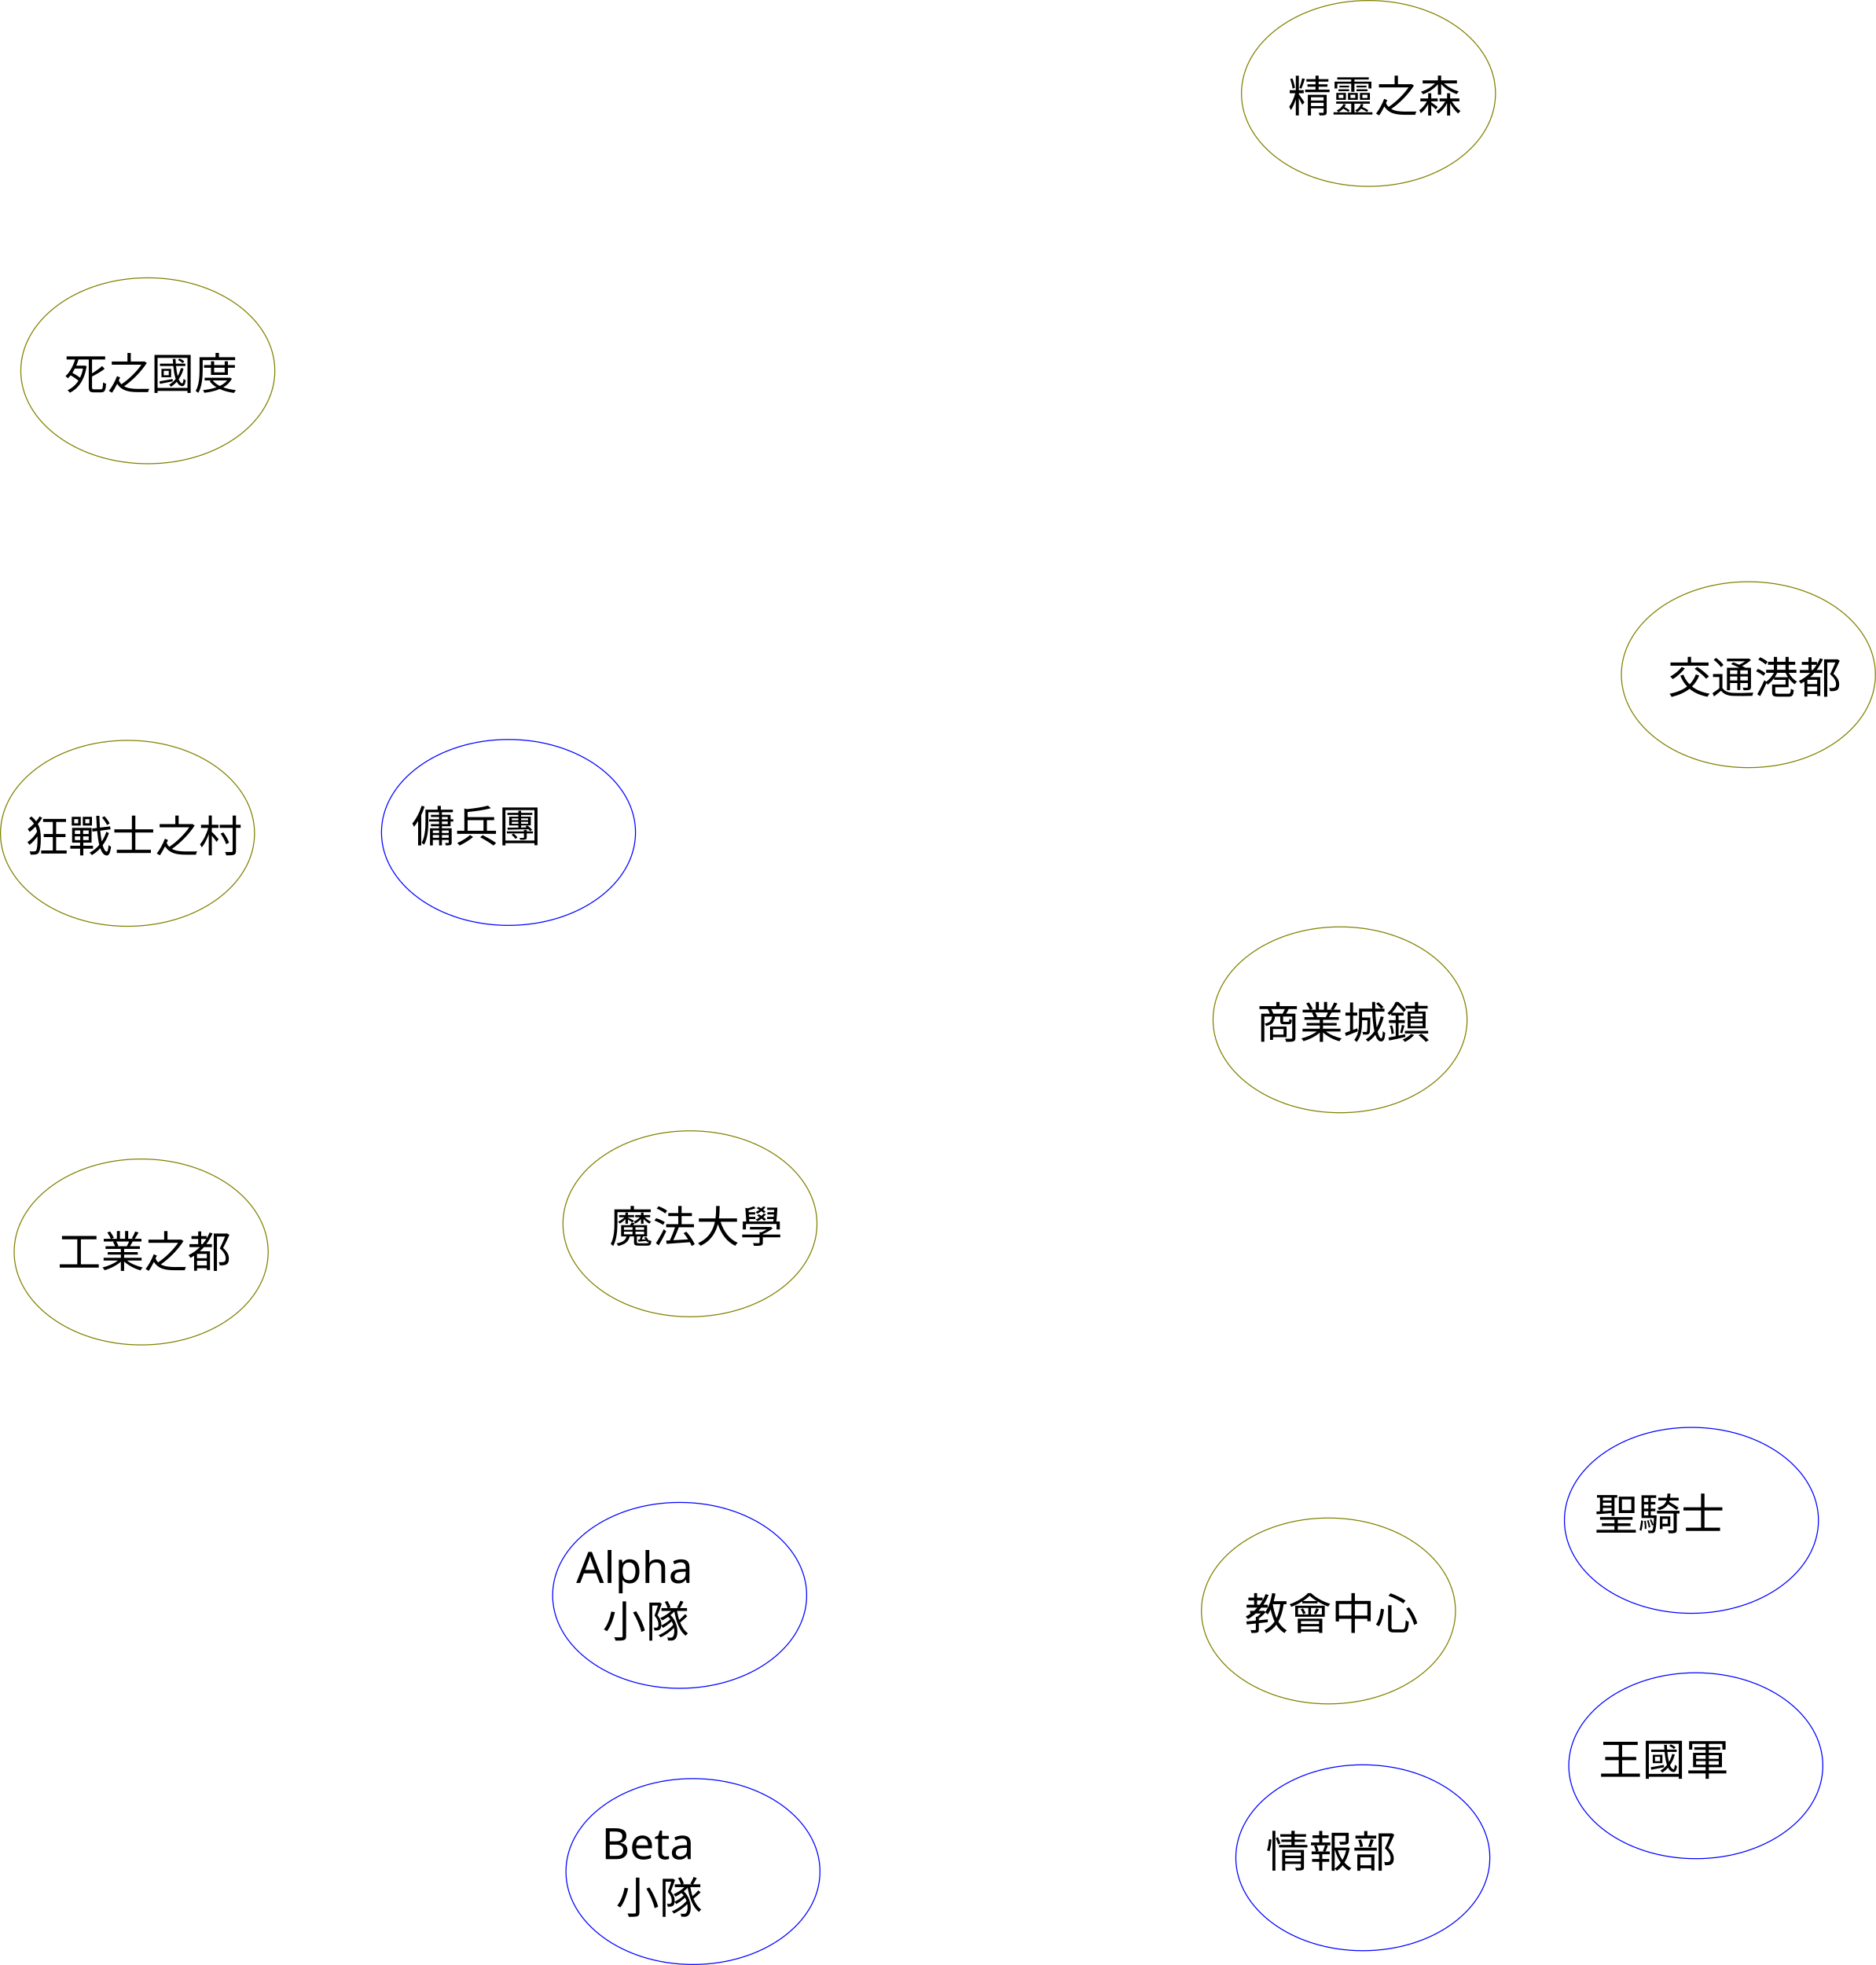
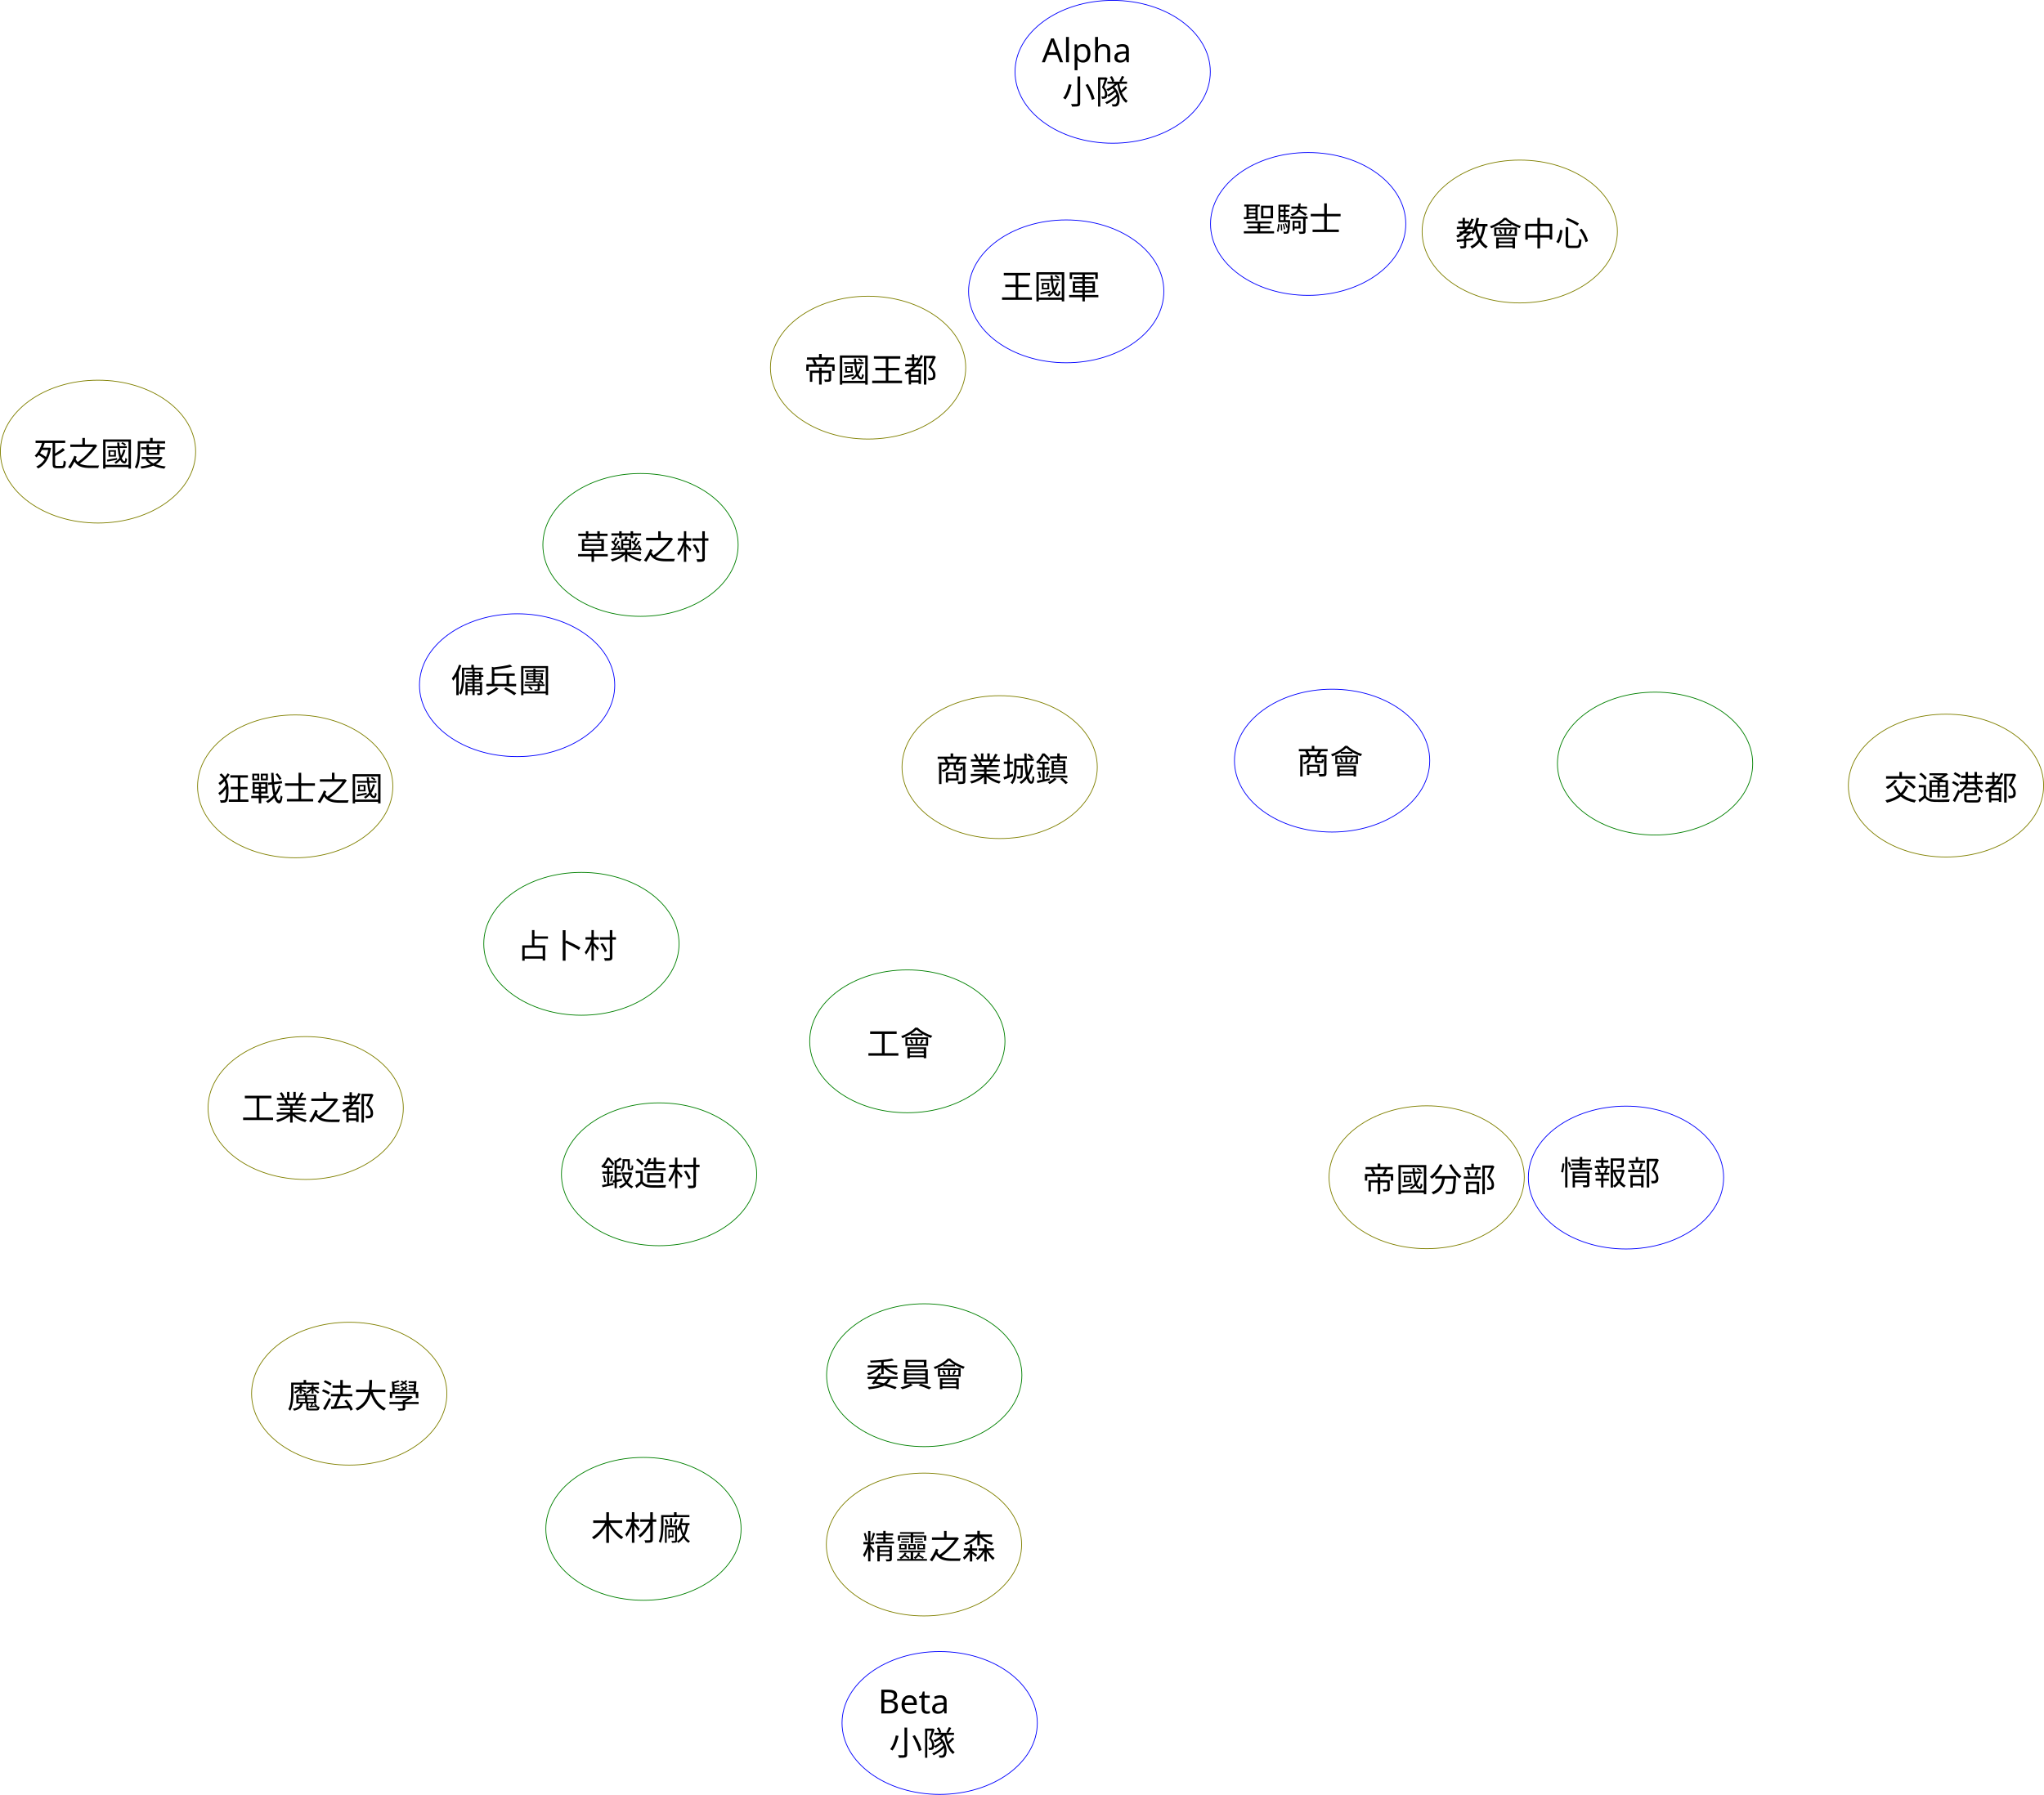
- <svg xmlns="http://www.w3.org/2000/svg" id="svg8" version="1.1" viewBox="0 0 457.742 479.436" height="479.436mm" width="457.742mm">
+ <svg xmlns="http://www.w3.org/2000/svg" id="svg8" version="1.1" viewBox="0 0 648.877 569.904" height="569.904mm" width="648.877mm">
  <defs id="defs2" />
-   <g transform="translate(396.6587,70.00415)" id="layer1">
-     <ellipse ry="22.679" rx="30.994" cy="235.46" cx="-362.214" id="path10" style="fill:none;stroke:#808000;stroke-width:0.242" />
-     <flowRoot transform="scale(0.2645833)" style="font-style:normal;font-weight:normal;font-size:40px;line-height:1.25;font-family:sans-serif;letter-spacing:0px;word-spacing:0px;fill:#000000;fill-opacity:1;stroke:none" id="flowRoot22" xml:space="preserve">
-       <flowRegion id="flowRegion24">
-         <rect y="231.091" x="-565.714" height="154.286" width="157.143" id="rect26" />
-       </flowRegion>
-       <flowPara id="flowPara28" />
-     </flowRoot>
-     <text id="text32" y="239.24" x="-382.625" style="font-style:normal;font-weight:normal;font-size:10.583px;line-height:1.25;font-family:sans-serif;letter-spacing:0px;word-spacing:0px;fill:#000000;fill-opacity:1;stroke:none;stroke-width:0.265" xml:space="preserve">
-       <tspan style="stroke-width:0.265" y="239.24" x="-382.625" id="tspan30">工業之都</tspan>
-     </text>
-     <ellipse ry="22.679" rx="30.994" cy="-47.205" cx="-62.733" id="path10-9" style="fill:none;stroke:#808000;stroke-width:0.242" />
-     <text id="text32-6" y="-42.669" x="-82.388" style="font-style:normal;font-weight:normal;font-size:10.583px;line-height:1.25;font-family:sans-serif;letter-spacing:0px;word-spacing:0px;fill:#000000;fill-opacity:1;stroke:none;stroke-width:0.265" xml:space="preserve">
-       <tspan style="stroke-width:0.265" y="-42.669" x="-82.388" id="tspan30-2">精靈之森</tspan>
-     </text>
-     <ellipse ry="22.679" rx="30.994" cy="228.586" cx="-228.298" id="path10-1" style="fill:none;stroke:#808000;stroke-width:0.242" />
-     <text id="text32-7" y="233.122" x="-247.952" style="font-style:normal;font-weight:normal;font-size:10.583px;line-height:1.25;font-family:sans-serif;letter-spacing:0px;word-spacing:0px;fill:#000000;fill-opacity:1;stroke:none;stroke-width:0.265" xml:space="preserve">
-       <tspan style="stroke-width:0.265" y="233.122" x="-247.952" id="tspan30-8">魔法大學</tspan>
-     </text>
-     <ellipse ry="22.679" rx="30.994" cy="20.457" cx="-360.589" id="path10-9-5" style="fill:none;stroke:#808000;stroke-width:0.242" />
-     <text id="text32-6-7" y="24.993" x="-380.999" style="font-style:normal;font-weight:normal;font-size:10.583px;line-height:1.25;font-family:sans-serif;letter-spacing:0px;word-spacing:0px;fill:#000000;fill-opacity:1;stroke:none;stroke-width:0.265" xml:space="preserve">
-       <tspan style="stroke-width:0.265" y="24.993" x="-380.999" id="tspan30-2-4">死之國度</tspan>
-     </text>
-     <ellipse ry="22.679" rx="30.994" cy="178.814" cx="-69.668" id="path10-9-5-1" style="fill:none;stroke:#808000;stroke-width:0.242" />
-     <text id="text32-6-7-8" y="183.35" x="-90.079" style="font-style:normal;font-weight:normal;font-size:10.583px;line-height:1.25;font-family:sans-serif;letter-spacing:0px;word-spacing:0px;fill:#000000;fill-opacity:1;stroke:none;stroke-width:0.265" xml:space="preserve">
-       <tspan style="stroke-width:0.265" y="183.35" x="-90.079" id="tspan30-2-4-5">商業城鎮</tspan>
-     </text>
-     <ellipse ry="22.679" rx="30.994" cy="323.045" cx="-72.501" id="path10-9-5-9" style="fill:none;stroke:#808000;stroke-width:0.242" />
-     <text id="text32-6-7-7" y="327.581" x="-92.912" style="font-style:normal;font-weight:normal;font-size:10.583px;line-height:1.25;font-family:sans-serif;letter-spacing:0px;word-spacing:0px;fill:#000000;fill-opacity:1;stroke:none;stroke-width:0.265" xml:space="preserve">
-       <tspan style="stroke-width:0.265" y="327.581" x="-92.912" id="tspan30-2-4-53">教會中心</tspan>
-     </text>
-     <ellipse ry="22.679" rx="30.994" cy="133.32" cx="-365.544" id="path10-9-5-8" style="fill:none;stroke:#808000;stroke-width:0.242" />
-     <text id="text32-6-7-83" y="137.856" x="-390.49" style="font-style:normal;font-weight:normal;font-size:10.583px;line-height:1.25;font-family:sans-serif;letter-spacing:0px;word-spacing:0px;fill:#000000;fill-opacity:1;stroke:none;stroke-width:0.265" xml:space="preserve">
-       <tspan style="stroke-width:0.265" y="137.856" x="-390.49" id="tspan30-2-4-1">狂戰士之村</tspan>
-     </text>
-     <ellipse ry="22.679" rx="30.994" cy="319.245" cx="-230.815" id="path10-9-5-1-8" style="fill:none;stroke:#0000ff;stroke-width:0.242" />
-     <text id="text32-6-7-8-9" y="316.221" x="-232.181" style="font-style:normal;font-weight:normal;font-size:10.583px;line-height:1.25;font-family:sans-serif;letter-spacing:0px;word-spacing:0px;fill:#000000;fill-opacity:1;stroke:none;stroke-width:0.265" xml:space="preserve">
-       <tspan style="text-align:center;text-anchor:middle;stroke-width:0.265" y="316.221" x="-232.181" id="tspan30-2-4-5-6">Alpha</tspan>
-       <tspan id="tspan169" style="text-align:center;text-anchor:middle;stroke-width:0.265" y="329.45" x="-232.181">小隊</tspan>
-     </text>
-     <ellipse ry="22.679" rx="30.994" cy="386.632" cx="-227.568" id="path10-9-5-1-8-4" style="fill:none;stroke:#0000ff;stroke-width:0.242" />
-     <text id="text32-6-7-8-9-3" y="383.608" x="-228.934" style="font-style:normal;font-weight:normal;font-size:10.583px;line-height:1.25;font-family:sans-serif;letter-spacing:0px;word-spacing:0px;fill:#000000;fill-opacity:1;stroke:none;stroke-width:0.265" xml:space="preserve">
-       <tspan id="tspan218" style="text-align:center;text-anchor:middle;stroke-width:0.265" y="383.608" x="-228.934">Beta</tspan>
-       <tspan id="tspan169-3" style="text-align:center;text-anchor:middle;stroke-width:0.265" y="396.838" x="-228.934">小隊</tspan>
-     </text>
-     <ellipse ry="22.679" rx="30.994" cy="94.612" cx="29.968" id="path10-9-8" style="fill:none;stroke:#808000;stroke-width:0.242" />
-     <text id="text32-6-6" y="99.147" x="10.313" style="font-style:normal;font-weight:normal;font-size:10.583px;line-height:1.25;font-family:sans-serif;letter-spacing:0px;word-spacing:0px;fill:#000000;fill-opacity:1;stroke:none;stroke-width:0.265" xml:space="preserve">
-       <tspan style="stroke-width:0.265" y="99.147" x="10.313" id="tspan30-2-0">交通港都</tspan>
-     </text>
-     <ellipse ry="22.679" rx="30.994" cy="300.944" cx="16.07" id="path10-9-5-1-8-48" style="fill:none;stroke:#0000ff;stroke-width:0.242" />
-     <text id="text32-6-7-8-9-8" y="303.265" x="17.911" style="font-style:normal;font-weight:normal;font-size:10.583px;line-height:1.25;font-family:sans-serif;letter-spacing:0px;word-spacing:0px;fill:#000000;fill-opacity:1;stroke:none;stroke-width:0.265" xml:space="preserve">
-       <tspan id="tspan169-9" style="text-align:center;text-anchor:middle;stroke-width:0.265" y="303.265" x="17.911">聖騎士</tspan>
-       <tspan id="tspan269" style="text-align:center;text-anchor:middle;stroke-width:0.265" y="316.494" x="17.911" />
-     </text>
-     <ellipse ry="22.679" rx="30.994" cy="360.812" cx="17.139" id="path10-9-5-1-8-48-7" style="fill:none;stroke:#0000ff;stroke-width:0.242" />
-     <text id="text32-6-7-8-9-8-7" y="363.134" x="18.98" style="font-style:normal;font-weight:normal;font-size:10.583px;line-height:1.25;font-family:sans-serif;letter-spacing:0px;word-spacing:0px;fill:#000000;fill-opacity:1;stroke:none;stroke-width:0.265" xml:space="preserve">
-       <tspan id="tspan169-9-6" style="text-align:center;text-anchor:middle;stroke-width:0.265" y="363.134" x="18.98">王國軍</tspan>
-       <tspan id="tspan269-4" style="text-align:center;text-anchor:middle;stroke-width:0.265" y="376.363" x="18.98" />
-     </text>
-     <ellipse ry="22.679" rx="30.994" cy="383.263" cx="-64.111" id="path10-9-5-1-8-48-7-9" style="fill:none;stroke:#0000ff;stroke-width:0.242" />
-     <text id="text32-6-7-8-9-8-7-2" y="385.584" x="-62.27" style="font-style:normal;font-weight:normal;font-size:10.583px;line-height:1.25;font-family:sans-serif;letter-spacing:0px;word-spacing:0px;fill:#000000;fill-opacity:1;stroke:none;stroke-width:0.265" xml:space="preserve">
-       <tspan id="tspan169-9-6-5" style="text-align:center;text-anchor:middle;stroke-width:0.265" y="385.584" x="-62.27">情報部</tspan>
-       <tspan id="tspan269-4-4" style="text-align:center;text-anchor:middle;stroke-width:0.265" y="398.813" x="-62.27" />
-     </text>
-     <ellipse ry="22.679" rx="30.994" cy="133.098" cx="-272.581" id="path10-9-5-1-8-48-0" style="fill:none;stroke:#0000ff;stroke-width:0.242" />
-     <text id="text32-6-7-8-9-8-5" y="135.42" x="-270.74" style="font-style:normal;font-weight:normal;font-size:10.583px;line-height:1.25;font-family:sans-serif;letter-spacing:0px;word-spacing:0px;fill:#000000;fill-opacity:1;stroke:none;stroke-width:0.265" xml:space="preserve">
-       <tspan id="tspan169-9-9" style="text-align:center;text-anchor:middle;stroke-width:0.265" y="135.42" x="-270.74">傭兵團</tspan>
-       <tspan id="tspan269-46" style="text-align:center;text-anchor:middle;stroke-width:0.265" y="148.649" x="-270.74" />
-     </text>
-   </g>
+   <ellipse style="fill:none;stroke:#808000;stroke-width:0.242" id="path10" cx="97.042" cy="351.836" rx="30.994" ry="22.679" />
+   <flowRoot xml:space="preserve" id="flowRoot22" style="font-style:normal;font-weight:normal;font-size:40px;line-height:1.25;font-family:sans-serif;letter-spacing:0px;word-spacing:0px;fill:#000000;fill-opacity:1;stroke:none" transform="matrix(0.2645833,0,0,0.2645833,459.2562,116.3759)">
+     <flowRegion id="flowRegion24">
+       <rect id="rect26" width="157.143" height="154.286" x="-565.714" y="231.091" />
+     </flowRegion>
+     <flowPara id="flowPara28" />
+   </flowRoot>
+   <text xml:space="preserve" style="font-style:normal;font-weight:normal;font-size:10.583px;line-height:1.25;font-family:sans-serif;letter-spacing:0px;word-spacing:0px;fill:#000000;fill-opacity:1;stroke:none;stroke-width:0.265" x="76.631" y="355.616" id="text32">
+     <tspan id="tspan30" x="76.631" y="355.616" style="stroke-width:0.265">工業之都</tspan>
+   </text>
+   <ellipse style="fill:none;stroke:#808000;stroke-width:0.242" id="path10-9" cx="293.318" cy="490.437" rx="30.994" ry="22.679" />
+   <text xml:space="preserve" style="font-style:normal;font-weight:normal;font-size:10.583px;line-height:1.25;font-family:sans-serif;letter-spacing:0px;word-spacing:0px;fill:#000000;fill-opacity:1;stroke:none;stroke-width:0.265" x="273.663" y="494.972" id="text32-6">
+     <tspan id="tspan30-2" x="273.663" y="494.972" style="stroke-width:0.265">精靈之森</tspan>
+   </text>
+   <ellipse style="fill:none;stroke:#808000;stroke-width:0.242" id="path10-1" cx="110.865" cy="442.538" rx="30.994" ry="22.679" />
+   <text xml:space="preserve" style="font-style:normal;font-weight:normal;font-size:10.583px;line-height:1.25;font-family:sans-serif;letter-spacing:0px;word-spacing:0px;fill:#000000;fill-opacity:1;stroke:none;stroke-width:0.265" x="91.21" y="447.074" id="text32-7">
+     <tspan id="tspan30-8" x="91.21" y="447.074" style="stroke-width:0.265">魔法大學</tspan>
+   </text>
+   <ellipse style="fill:none;stroke:#808000;stroke-width:0.242" id="path10-9-5" cx="31.115" cy="143.4" rx="30.994" ry="22.679" />
+   <text xml:space="preserve" style="font-style:normal;font-weight:normal;font-size:10.583px;line-height:1.25;font-family:sans-serif;letter-spacing:0px;word-spacing:0px;fill:#000000;fill-opacity:1;stroke:none;stroke-width:0.265" x="10.704" y="147.936" id="text32-6-7">
+     <tspan id="tspan30-2-4" x="10.704" y="147.936" style="stroke-width:0.265">死之國度</tspan>
+   </text>
+   <ellipse style="fill:none;stroke:#808000;stroke-width:0.242" id="path10-9-5-1" cx="317.344" cy="243.588" rx="30.994" ry="22.679" />
+   <text xml:space="preserve" style="font-style:normal;font-weight:normal;font-size:10.583px;line-height:1.25;font-family:sans-serif;letter-spacing:0px;word-spacing:0px;fill:#000000;fill-opacity:1;stroke:none;stroke-width:0.265" x="296.933" y="248.123" id="text32-6-7-8">
+     <tspan id="tspan30-2-4-5" x="296.933" y="248.123" style="stroke-width:0.265">商業城鎮</tspan>
+   </text>
+   <ellipse style="fill:none;stroke:#808000;stroke-width:0.242" id="path10-9-5-9" cx="482.454" cy="73.511" rx="30.994" ry="22.679" />
+   <text xml:space="preserve" style="font-style:normal;font-weight:normal;font-size:10.583px;line-height:1.25;font-family:sans-serif;letter-spacing:0px;word-spacing:0px;fill:#000000;fill-opacity:1;stroke:none;stroke-width:0.265" x="462.044" y="78.047" id="text32-6-7-7">
+     <tspan id="tspan30-2-4-53" x="462.044" y="78.047" style="stroke-width:0.265">教會中心</tspan>
+   </text>
+   <ellipse style="fill:none;stroke:#808000;stroke-width:0.242" id="path10-9-5-8" cx="93.712" cy="249.696" rx="30.994" ry="22.679" />
+   <text xml:space="preserve" style="font-style:normal;font-weight:normal;font-size:10.583px;line-height:1.25;font-family:sans-serif;letter-spacing:0px;word-spacing:0px;fill:#000000;fill-opacity:1;stroke:none;stroke-width:0.265" x="68.766" y="254.231" id="text32-6-7-83">
+     <tspan id="tspan30-2-4-1" x="68.766" y="254.231" style="stroke-width:0.265">狂戰士之國</tspan>
+   </text>
+   <ellipse style="fill:none;stroke:#0000ff;stroke-width:0.242" id="path10-9-5-1-8" cx="353.225" cy="22.799" rx="30.994" ry="22.679" />
+   <text xml:space="preserve" style="font-style:normal;font-weight:normal;font-size:10.583px;line-height:1.25;font-family:sans-serif;letter-spacing:0px;word-spacing:0px;fill:#000000;fill-opacity:1;stroke:none;stroke-width:0.265" x="351.859" y="19.776" id="text32-6-7-8-9">
+     <tspan id="tspan30-2-4-5-6" x="351.859" y="19.776" style="text-align:center;text-anchor:middle;stroke-width:0.265">Alpha</tspan>
+     <tspan x="351.859" y="33.005" style="text-align:center;text-anchor:middle;stroke-width:0.265" id="tspan169">小隊</tspan>
+   </text>
+   <ellipse style="fill:none;stroke:#0000ff;stroke-width:0.242" id="path10-9-5-1-8-4" cx="298.302" cy="547.105" rx="30.994" ry="22.679" />
+   <text xml:space="preserve" style="font-style:normal;font-weight:normal;font-size:10.583px;line-height:1.25;font-family:sans-serif;letter-spacing:0px;word-spacing:0px;fill:#000000;fill-opacity:1;stroke:none;stroke-width:0.265" x="296.936" y="544.081" id="text32-6-7-8-9-3">
+     <tspan x="296.936" y="544.081" style="text-align:center;text-anchor:middle;stroke-width:0.265" id="tspan218">Beta</tspan>
+     <tspan x="296.936" y="557.31" style="text-align:center;text-anchor:middle;stroke-width:0.265" id="tspan169-3">小隊</tspan>
+   </text>
+   <ellipse style="fill:none;stroke:#808000;stroke-width:0.242" id="path10-9-8" cx="617.762" cy="249.455" rx="30.994" ry="22.679" />
+   <text xml:space="preserve" style="font-style:normal;font-weight:normal;font-size:10.583px;line-height:1.25;font-family:sans-serif;letter-spacing:0px;word-spacing:0px;fill:#000000;fill-opacity:1;stroke:none;stroke-width:0.265" x="598.107" y="253.991" id="text32-6-6">
+     <tspan id="tspan30-2-0" x="598.107" y="253.991" style="stroke-width:0.265">交通港都</tspan>
+   </text>
+   <ellipse style="fill:none;stroke:#0000ff;stroke-width:0.242" id="path10-9-5-1-8-48" cx="415.279" cy="71.112" rx="30.994" ry="22.679" />
+   <text xml:space="preserve" style="font-style:normal;font-weight:normal;font-size:10.583px;line-height:1.25;font-family:sans-serif;letter-spacing:0px;word-spacing:0px;fill:#000000;fill-opacity:1;stroke:none;stroke-width:0.265" x="417.121" y="73.434" id="text32-6-7-8-9-8">
+     <tspan x="417.121" y="73.434" style="text-align:center;text-anchor:middle;stroke-width:0.265" id="tspan169-9">聖騎士</tspan>
+     <tspan x="417.121" y="86.663" style="text-align:center;text-anchor:middle;stroke-width:0.265" id="tspan269" />
+   </text>
+   <ellipse style="fill:none;stroke:#0000ff;stroke-width:0.242" id="path10-9-5-1-8-48-7" cx="338.475" cy="92.513" rx="30.994" ry="22.679" />
+   <text xml:space="preserve" style="font-style:normal;font-weight:normal;font-size:10.583px;line-height:1.25;font-family:sans-serif;letter-spacing:0px;word-spacing:0px;fill:#000000;fill-opacity:1;stroke:none;stroke-width:0.265" x="340.317" y="94.835" id="text32-6-7-8-9-8-7">
+     <tspan x="340.317" y="94.835" style="text-align:center;text-anchor:middle;stroke-width:0.265" id="tspan169-9-6">王國軍</tspan>
+     <tspan x="340.317" y="108.064" style="text-align:center;text-anchor:middle;stroke-width:0.265" id="tspan269-4" />
+   </text>
+   <ellipse style="fill:none;stroke:#0000ff;stroke-width:0.242" id="path10-9-5-1-8-48-7-9" cx="516.177" cy="373.916" rx="30.994" ry="22.679" />
+   <text xml:space="preserve" style="font-style:normal;font-weight:normal;font-size:10.583px;line-height:1.25;font-family:sans-serif;letter-spacing:0px;word-spacing:0px;fill:#000000;fill-opacity:1;stroke:none;stroke-width:0.265" x="518.018" y="376.237" id="text32-6-7-8-9-8-7-2">
+     <tspan x="518.018" y="376.237" style="text-align:center;text-anchor:middle;stroke-width:0.265" id="tspan169-9-6-5">情報部</tspan>
+     <tspan x="518.018" y="389.466" style="text-align:center;text-anchor:middle;stroke-width:0.265" id="tspan269-4-4" />
+   </text>
+   <ellipse style="fill:none;stroke:#0000ff;stroke-width:0.242" id="path10-9-5-1-8-48-0" cx="164.158" cy="217.574" rx="30.994" ry="22.679" />
+   <text xml:space="preserve" style="font-style:normal;font-weight:normal;font-size:10.583px;line-height:1.25;font-family:sans-serif;letter-spacing:0px;word-spacing:0px;fill:#000000;fill-opacity:1;stroke:none;stroke-width:0.265" x="165.999" y="219.896" id="text32-6-7-8-9-8-5">
+     <tspan x="165.999" y="219.896" style="text-align:center;text-anchor:middle;stroke-width:0.265" id="tspan169-9-9">傭兵團</tspan>
+     <tspan x="165.999" y="233.125" style="text-align:center;text-anchor:middle;stroke-width:0.265" id="tspan269-46" />
+   </text>
+   <ellipse style="fill:none;stroke:#808000;stroke-width:0.242" id="path10-9-5-9-3" cx="275.576" cy="116.739" rx="30.994" ry="22.679" />
+   <text xml:space="preserve" style="font-style:normal;font-weight:normal;font-size:10.583px;line-height:1.25;font-family:sans-serif;letter-spacing:0px;word-spacing:0px;fill:#000000;fill-opacity:1;stroke:none;stroke-width:0.265" x="255.165" y="121.275" id="text32-6-7-7-6">
+     <tspan id="tspan30-2-4-53-7" x="255.165" y="121.275" style="stroke-width:0.265">帝國王都</tspan>
+     <tspan x="255.165" y="121.275" style="stroke-width:0.265" id="tspan141" />
+   </text>
+   <ellipse style="fill:none;stroke:#808000;stroke-width:0.242" id="path10-9-5-9-3-5" cx="452.901" cy="373.814" rx="30.994" ry="22.679" />
+   <text xml:space="preserve" style="font-style:normal;font-weight:normal;font-size:10.583px;line-height:1.25;font-family:sans-serif;letter-spacing:0px;word-spacing:0px;fill:#000000;fill-opacity:1;stroke:none;stroke-width:0.265" x="432.491" y="378.35" id="text32-6-7-7-6-3">
+     <tspan id="tspan30-2-4-53-7-5" x="432.491" y="378.35" style="stroke-width:0.265">帝國分部</tspan>
+     <tspan x="432.491" y="378.35" style="stroke-width:0.265" id="tspan167" />
+   </text>
+   <ellipse style="fill:none;stroke:#008000;stroke-width:0.242" id="path10-9-5-9-3-2" cx="203.332" cy="173.033" rx="30.994" ry="22.679" />
+   <text xml:space="preserve" style="font-style:normal;font-weight:normal;font-size:10.583px;line-height:1.25;font-family:sans-serif;letter-spacing:0px;word-spacing:0px;fill:#000000;fill-opacity:1;stroke:none;stroke-width:0.265" x="182.921" y="177.569" id="text32-6-7-7-6-9">草藥之村</text>
+   <ellipse style="fill:none;stroke:#0000ff;stroke-width:0.242" id="path10-9-5-1-8-48-70" cx="422.878" cy="241.524" rx="30.994" ry="22.679" />
+   <text xml:space="preserve" style="font-style:normal;font-weight:normal;font-size:10.583px;line-height:1.25;font-family:sans-serif;letter-spacing:0px;word-spacing:0px;fill:#000000;fill-opacity:1;stroke:none;stroke-width:0.265" x="411.584" y="245.722" id="text32-6-7-8-9-8-9">商會</text>
+   <ellipse style="fill:none;stroke:#008000;stroke-width:0.242" id="path10-9-5-9-3-5-0" cx="184.567" cy="299.694" rx="30.994" ry="22.679" />
+   <text xml:space="preserve" style="font-style:normal;font-weight:normal;font-size:10.583px;line-height:1.25;font-family:sans-serif;letter-spacing:0px;word-spacing:0px;fill:#000000;fill-opacity:1;stroke:none;stroke-width:0.265" x="164.157" y="304.23" id="text32-6-7-7-6-3-6">占卜村</text>
+   <ellipse style="fill:none;stroke:#008000;stroke-width:0.242" id="path10-9-5-9-3-5-0-1" cx="293.402" cy="436.676" rx="30.994" ry="22.679" />
+   <text xml:space="preserve" style="font-style:normal;font-weight:normal;font-size:10.583px;line-height:1.25;font-family:sans-serif;letter-spacing:0px;word-spacing:0px;fill:#000000;fill-opacity:1;stroke:none;stroke-width:0.265" x="274.868" y="440.273" id="text32-6-7-7-6-3-6-8">委員會</text>
+   <ellipse style="fill:none;stroke:#008000;stroke-width:0.242" id="path10-9-5-9-3-5-0-1-7" cx="204.27" cy="485.464" rx="30.994" ry="22.679" />
+   <text xml:space="preserve" style="font-style:normal;font-weight:normal;font-size:10.583px;line-height:1.25;font-family:sans-serif;letter-spacing:0px;word-spacing:0px;fill:#000000;fill-opacity:1;stroke:none;stroke-width:0.265" x="187.613" y="489.061" id="text32-6-7-7-6-3-6-8-9">木材廠</text>
+   <ellipse style="fill:none;stroke:#008000;stroke-width:0.242" id="path10-9-5-9-3-5-0-1-2" cx="209.225" cy="372.876" rx="30.994" ry="22.679" />
+   <text xml:space="preserve" style="font-style:normal;font-weight:normal;font-size:10.583px;line-height:1.25;font-family:sans-serif;letter-spacing:0px;word-spacing:0px;fill:#000000;fill-opacity:1;stroke:none;stroke-width:0.265" x="190.691" y="376.473" id="text32-6-7-7-6-3-6-8-0">鍛造村</text>
+   <ellipse style="fill:none;stroke:#008000;stroke-width:0.242" id="path10-9-5-9-3-5-0-1-2-2" cx="288.037" cy="330.656" rx="30.994" ry="22.679" />
+   <text xml:space="preserve" style="font-style:normal;font-weight:normal;font-size:10.583px;line-height:1.25;font-family:sans-serif;letter-spacing:0px;word-spacing:0px;fill:#000000;fill-opacity:1;stroke:none;stroke-width:0.265" x="275.132" y="335.191" id="text32-6-7-7-6-3-6-8-0-3">工會</text>
+   <ellipse style="fill:none;stroke:#008000;stroke-width:0.242" id="path10-9-5-9-3-5-0-1-2-2-7" cx="525.409" cy="242.462" rx="30.994" ry="22.679" />
+   <flowRoot xml:space="preserve" id="flowRoot343" style="font-style:normal;font-weight:normal;font-size:40px;line-height:1.25;font-family:sans-serif;text-align:center;letter-spacing:0px;word-spacing:0px;text-anchor:middle;fill:#000000;fill-opacity:1;stroke:none" transform="matrix(0.2645833,0,0,0.2645833,-19.70284,71.30553)">
+     <flowRegion id="flowRegion345" style="text-align:center;text-anchor:middle">
+       <rect id="rect347" width="202.126" height="184.396" x="1968.068" y="604.338" style="text-align:center;text-anchor:middle" />
+     </flowRegion>
+     <flowPara id="flowPara99">冒險者公會</flowPara>
+     <flowPara id="flowPara351">總部</flowPara>
+     <flowPara id="flowPara353" />
+   </flowRoot>
</svg>
